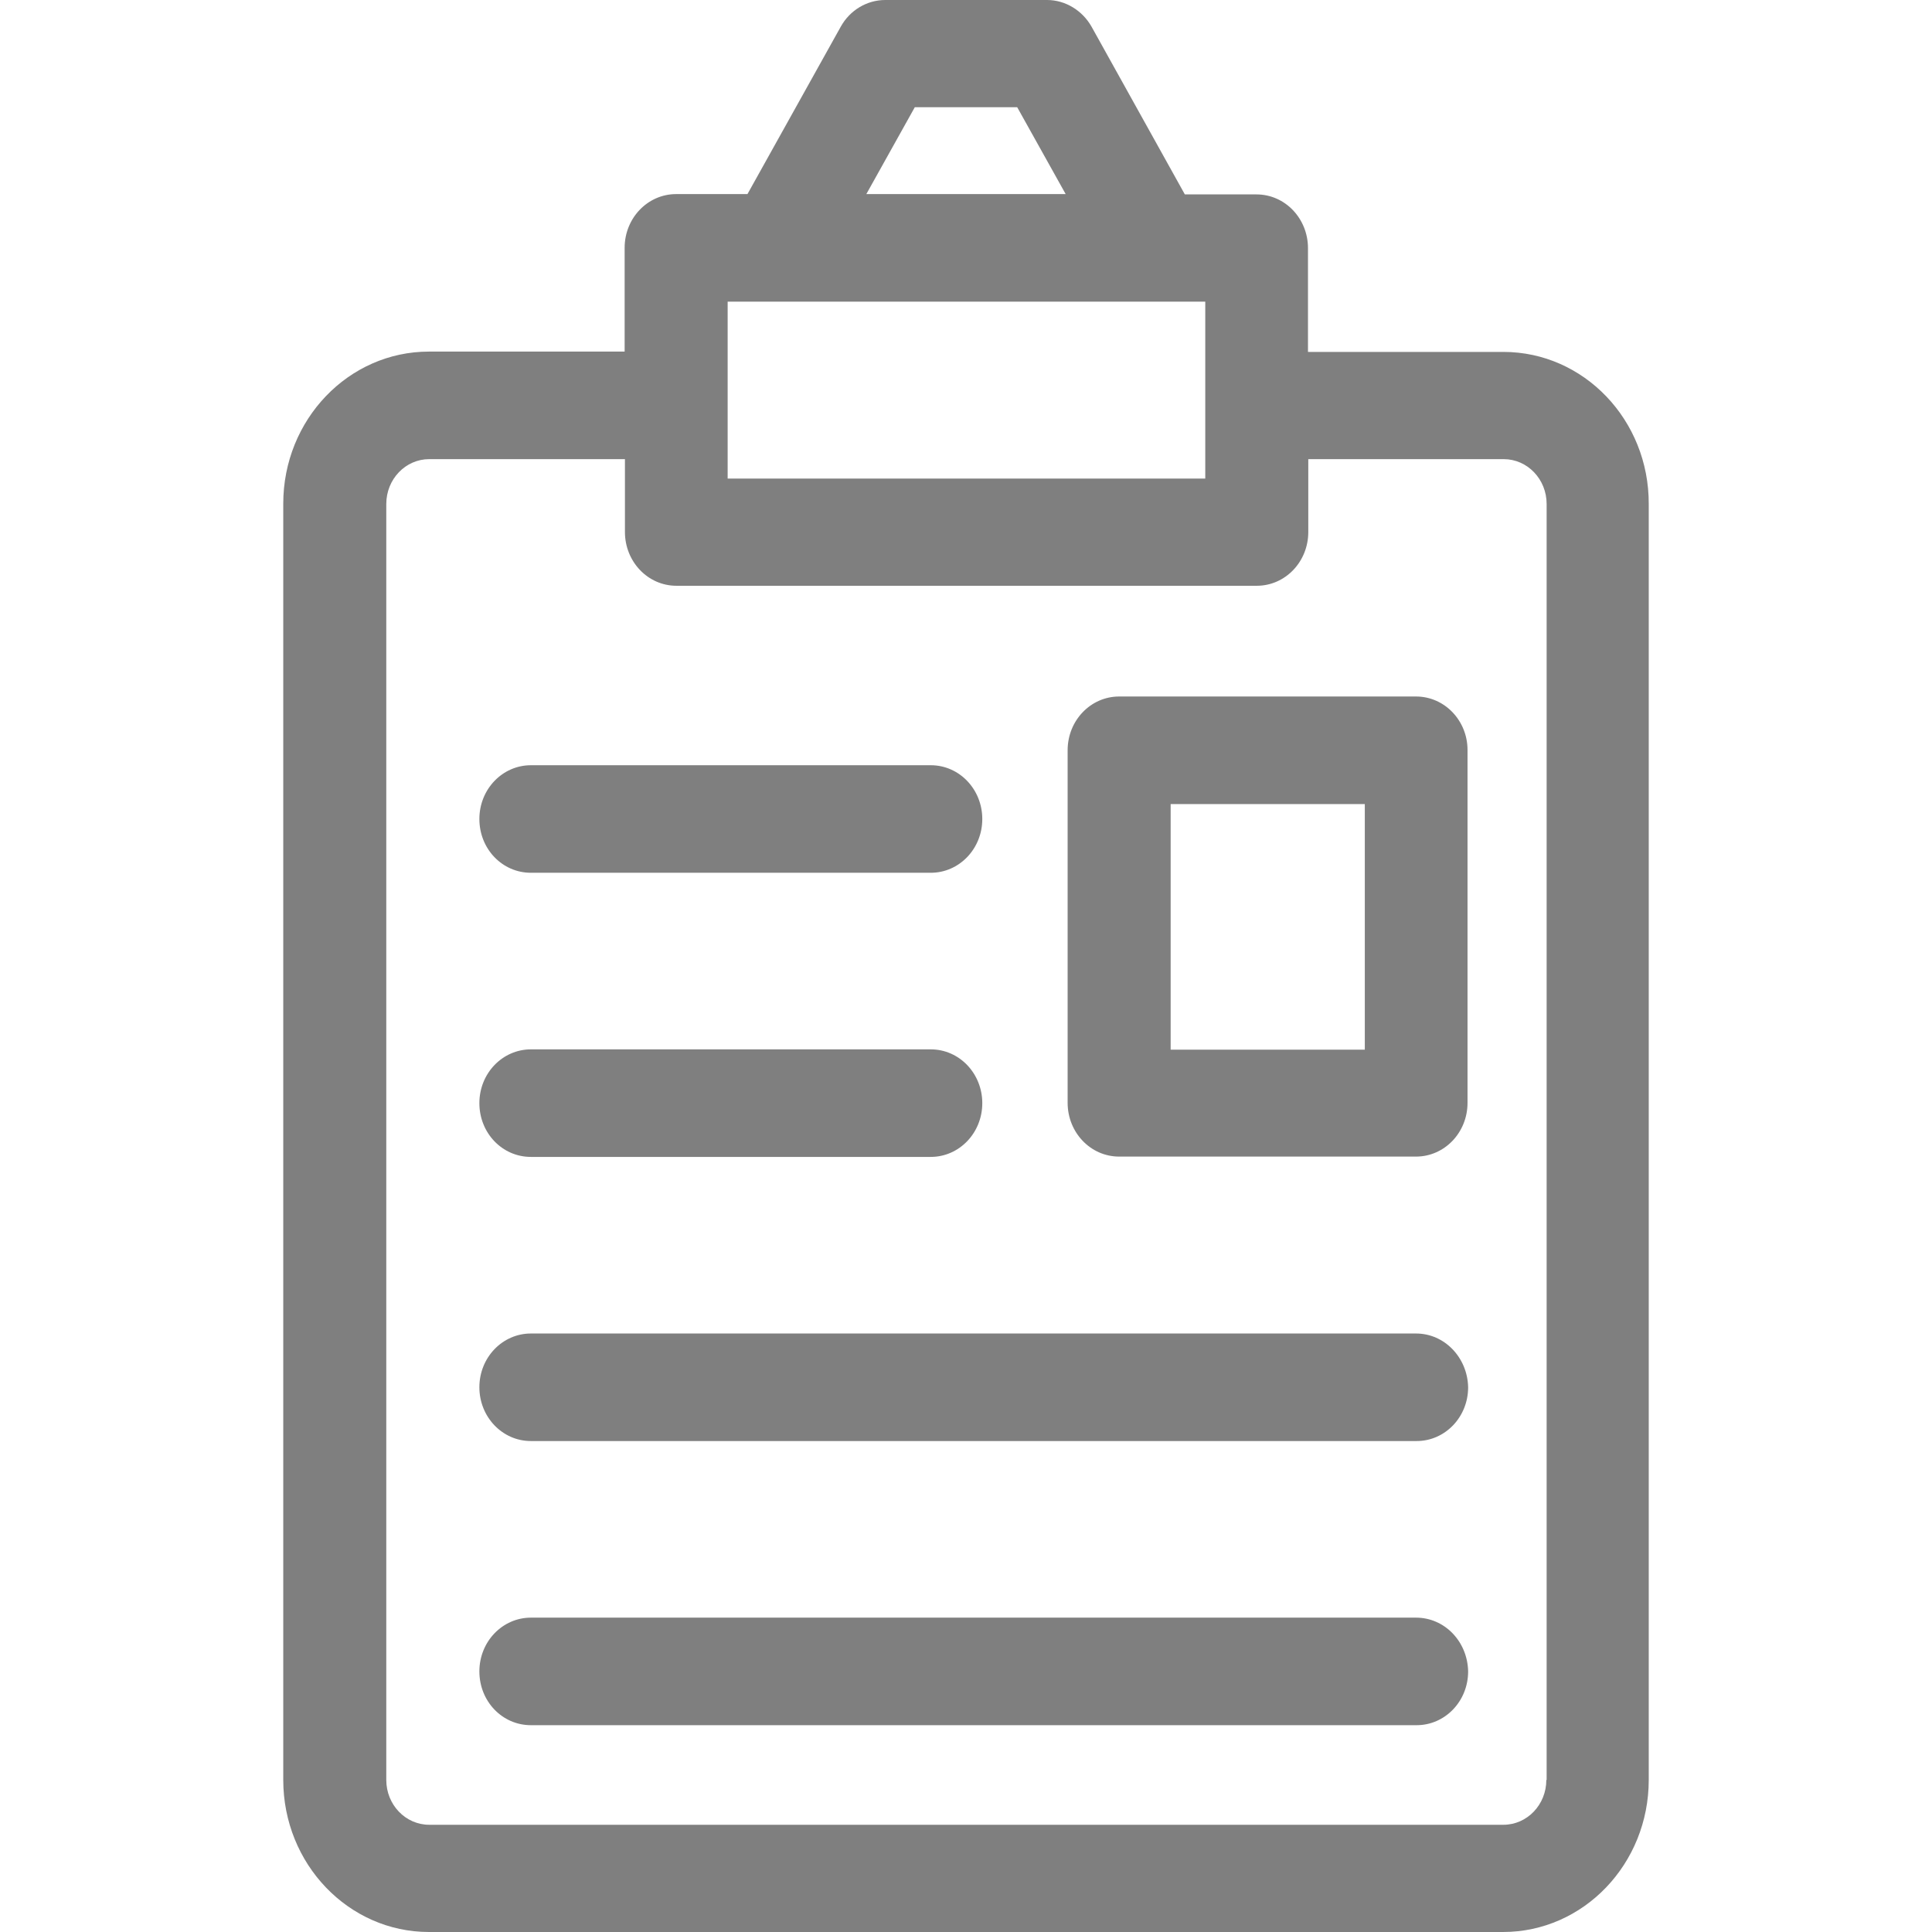
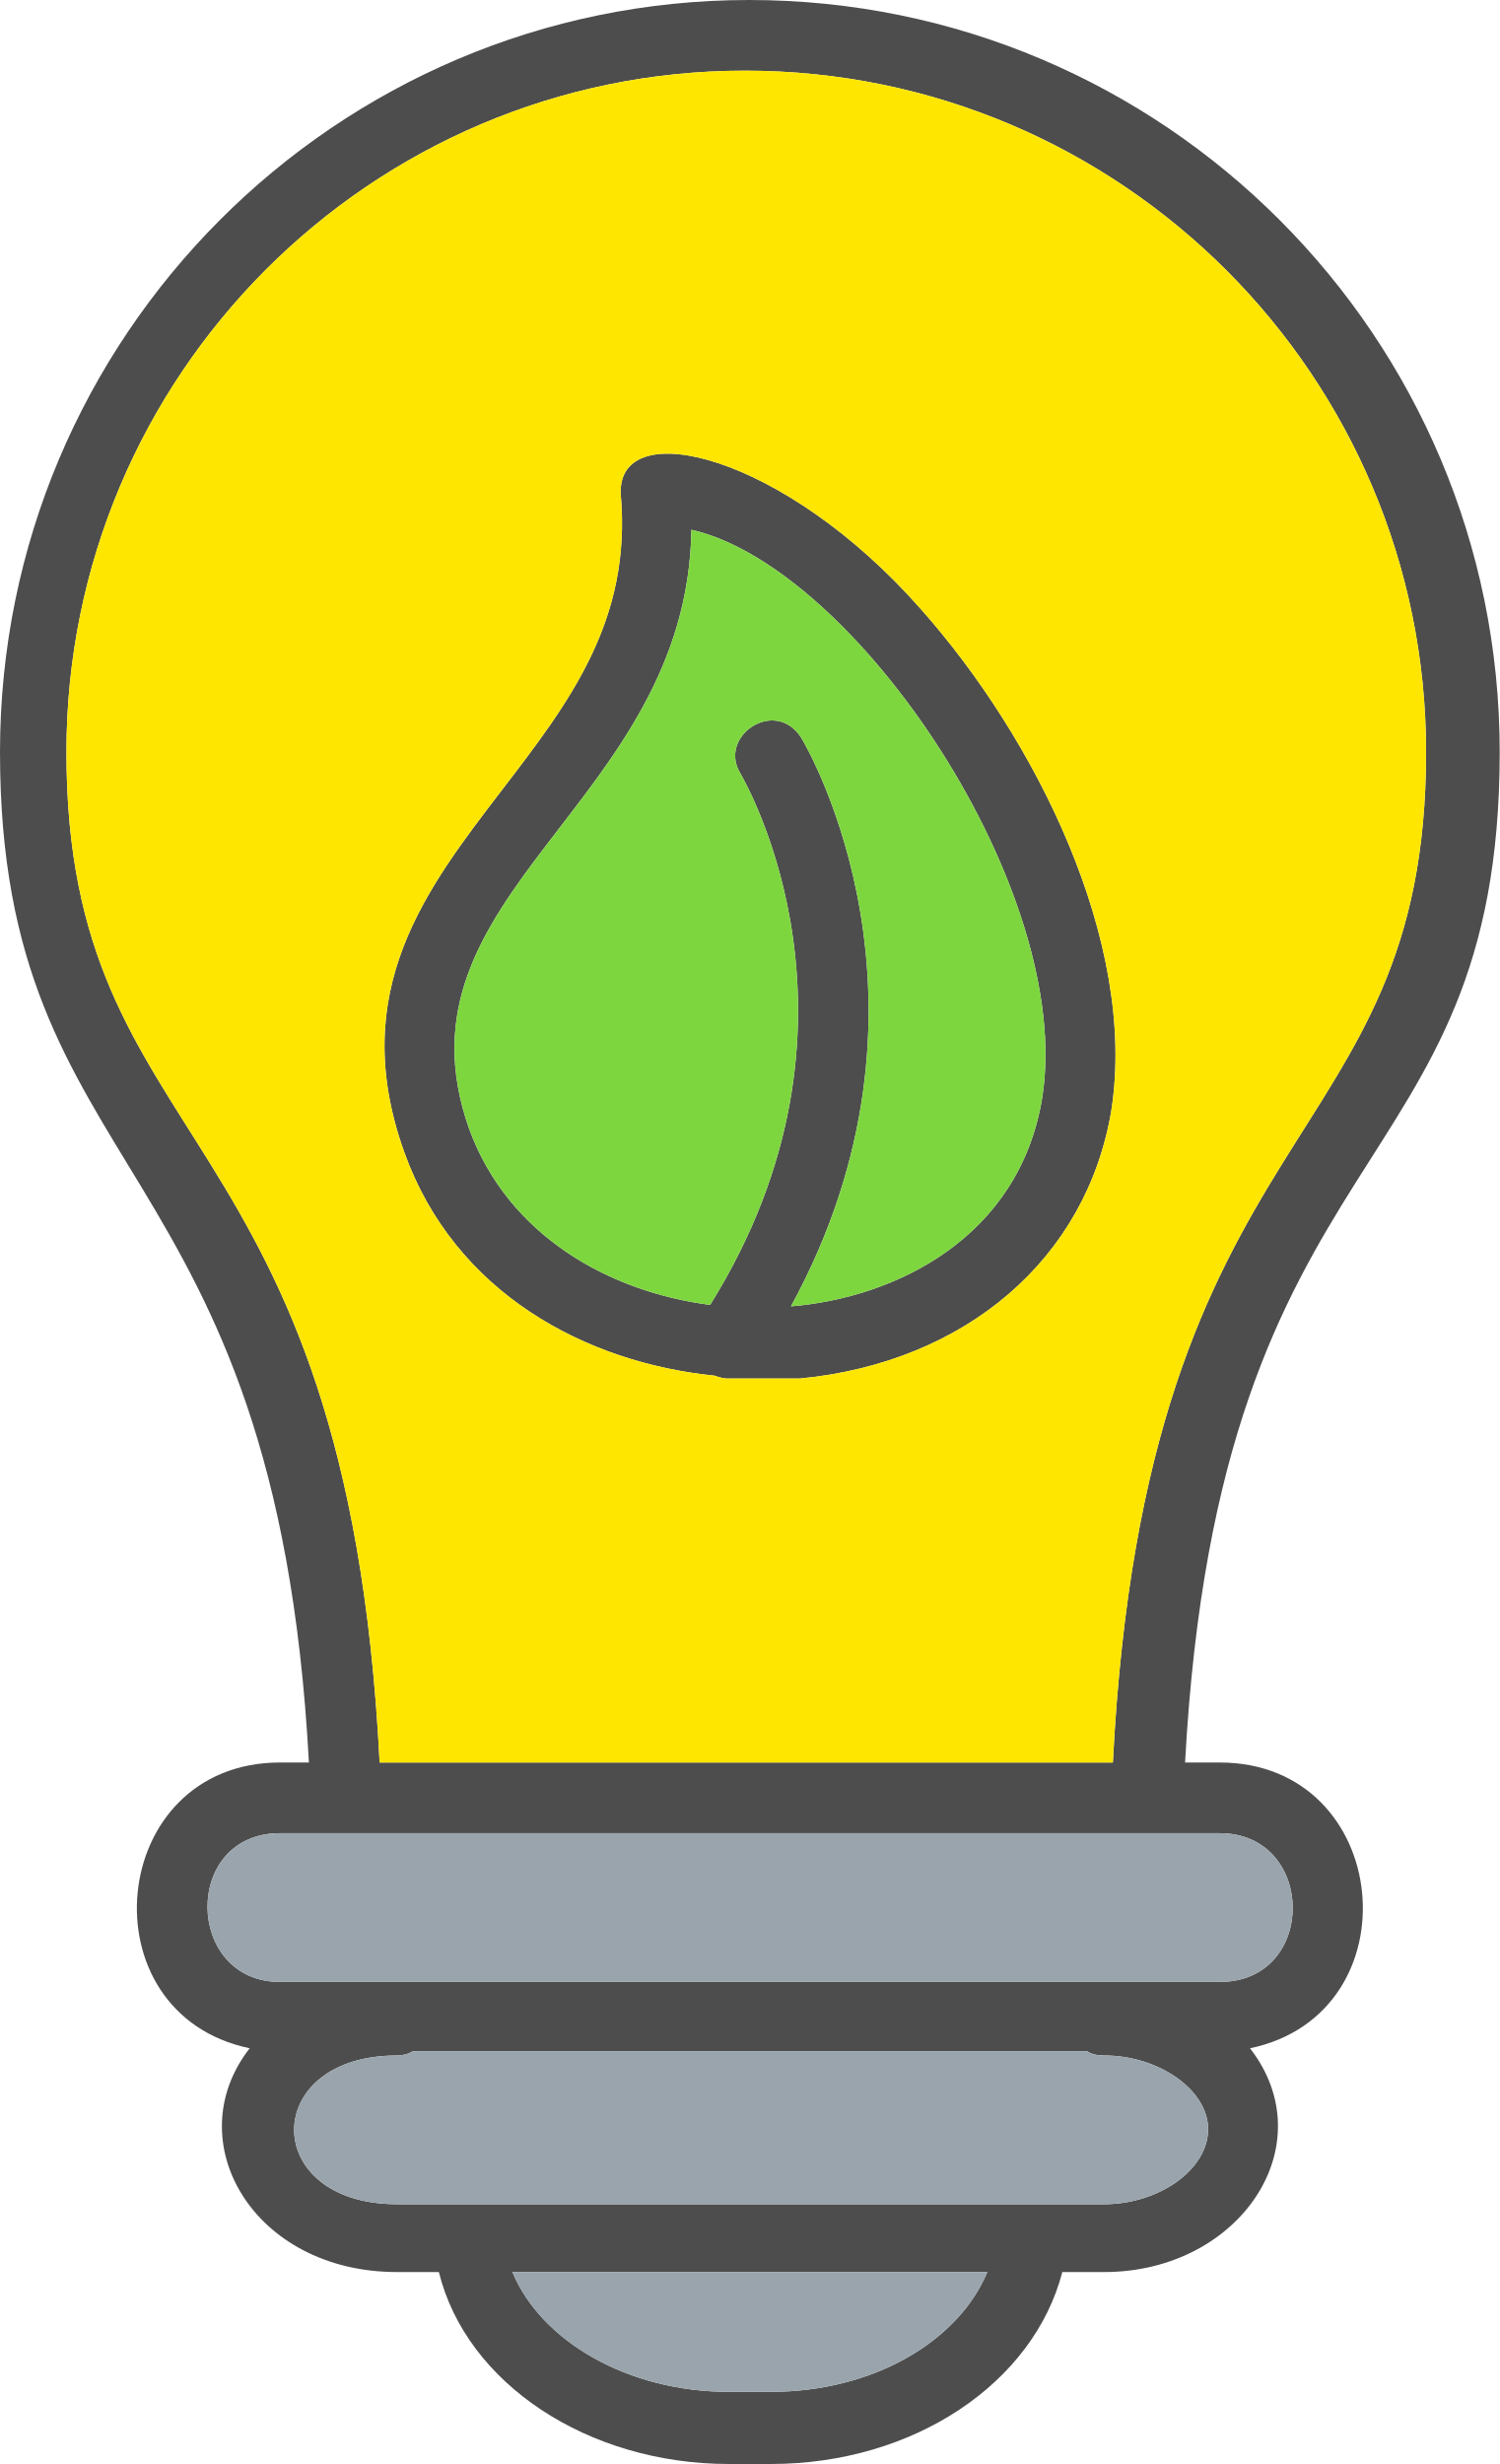
- <svg xmlns="http://www.w3.org/2000/svg" viewBox="0 0 50 50" width="50" height="50">
-   <defs>
-     <style>
-       .cls-1 { fill: #000; opacity: 0.5; }
-     </style>
-   </defs>
-   <g id="SVGRepo_iconCarrier" transform="matrix(0.122019, 0, 0, 0.127378, 1.236663, 0)" class="cls-1">
-     <g>
-       <g>
-         <path d="M 308.723 71.499 L 267.285 71.499 L 267.285 50.424 C 267.285 44.412 262.437 39.499 256.36 39.499 L 241.168 39.499 L 221.386 5.43 C 219.447 2.133 215.826 0 211.948 0 L 177.621 0 C 173.742 0 170.122 2.069 168.183 5.43 L 148.401 39.434 L 133.274 39.434 C 127.262 39.434 122.349 44.283 122.349 50.359 L 122.349 71.434 L 80.844 71.434 C 63.777 71.434 49.943 85.268 49.943 102.335 L 49.943 361.632 C 49.943 378.699 63.777 392.533 80.844 392.533 L 308.658 392.533 C 325.725 392.533 339.559 378.699 339.559 361.632 L 339.559 102.4 C 339.624 85.333 325.79 71.499 308.723 71.499 Z M 183.891 21.786 L 205.612 21.786 L 215.891 39.434 L 173.612 39.434 L 183.891 21.786 Z M 144.198 61.285 L 245.499 61.285 L 245.499 97.228 L 144.198 97.228 L 144.198 61.285 Z M 317.903 361.632 L 317.838 361.632 C 317.838 366.674 313.765 370.747 308.723 370.747 L 80.909 370.747 C 75.867 370.747 71.794 366.674 71.794 361.632 L 71.794 102.4 C 71.794 97.358 75.867 93.285 80.909 93.285 L 122.412 93.285 L 122.412 108.089 C 122.412 114.101 127.261 119.014 133.337 119.014 L 256.424 119.014 C 262.436 119.014 267.349 114.166 267.349 108.089 L 267.349 93.285 L 308.787 93.285 C 313.829 93.285 317.902 97.358 317.902 102.4 L 317.902 361.632 L 317.903 361.632 Z" />
-       </g>
-     </g>
-     <g>
-       <g>
-         <path d="M290.198,141.511h-62.966c-6.012,0-10.925,4.848-10.925,10.925v71.628c0,6.012,4.849,10.925,10.925,10.925h62.966 c6.012,0,10.925-4.848,10.925-10.925v-71.693C301.123,146.424,296.275,141.511,290.198,141.511z M279.337,213.269h-41.18v-49.907 h41.18V213.269z" />
-       </g>
-     </g>
-     <g>
-       <g>
-         <path d="M187.281,155.475h-84.816c-6.012,0-10.925,4.849-10.925,10.925c0,6.077,4.849,10.925,10.925,10.925h84.816 c6.012,0,10.925-4.849,10.925-10.925C198.206,160.388,193.357,155.475,187.281,155.475z" />
-       </g>
-     </g>
-     <g>
-       <g>
-         <path d="M187.281,213.204h-84.816c-6.012,0-10.925,4.849-10.925,10.925c0,6.077,4.849,10.925,10.925,10.925h84.816 c6.012,0,10.925-4.849,10.925-10.925C198.206,218.117,193.357,213.204,187.281,213.204z" />
-       </g>
-     </g>
-     <g>
-       <g>
-         <path d="M290.198,270.933H102.465c-6.012,0-10.925,4.848-10.925,10.925c0,6.012,4.849,10.925,10.925,10.925h187.863 c6.012,0,10.925-4.849,10.925-10.925C301.123,275.846,296.275,270.933,290.198,270.933z" />
-       </g>
-     </g>
-     <g>
-       <g>
-         <path d="M290.198,328.663H102.465c-6.012,0-10.925,4.849-10.925,10.925s4.849,10.925,10.925,10.925h187.863 c6.012,0,10.925-4.848,10.925-10.925C301.123,333.511,296.275,328.663,290.198,328.663z" />
-       </g>
-     </g>
-   </g>
+ <svg xmlns="http://www.w3.org/2000/svg" viewBox="9.783 0 30.434 50" width="30.434" height="50">
+   <path class="fil2" d="M 31.839 41.622 L 18.161 41.622 C 18.073 41.682 17.955 41.71 17.839 41.71 C 15.056 41.71 15.056 44.729 17.839 44.729 C 22.584 44.729 27.416 44.729 32.191 44.729 C 33.304 44.729 34.3 44.025 34.3 43.205 C 34.3 42.414 33.304 41.71 32.191 41.71 C 32.045 41.71 31.927 41.682 31.839 41.622 Z M 24.546 27.974 C 24.458 27.974 24.37 27.944 24.282 27.915 C 21.675 27.651 19.011 26.245 17.985 23.375 C 16.812 20.094 18.453 18.014 19.977 16.021 C 21.323 14.265 22.613 12.595 22.379 10.018 C 22.32 8.406 25.688 9.198 28.471 12.361 C 30.785 14.967 32.865 19.098 32.337 22.525 C 31.839 25.541 29.379 27.651 26.01 27.974 L 24.546 27.974 Z M 24.194 26.479 C 27.739 20.796 24.928 15.905 24.81 15.699 C 24.342 14.939 25.512 14.147 26.04 14.967 C 26.186 15.201 29.175 20.386 25.834 26.509 C 27.973 26.333 30.463 25.103 30.931 22.29 C 31.605 18.102 27.153 11.51 23.814 10.75 C 23.726 16.345 17.604 18.102 19.303 22.906 C 20.093 25.073 22.144 26.215 24.194 26.479 Z M 32.367 35.765 C 33.041 22.466 38.723 23.521 38.723 15.261 C 38.723 7.645 32.543 1.434 24.898 1.434 C 17.311 1.434 11.131 7.616 11.131 15.261 C 11.131 23.521 16.812 22.466 17.487 35.765 L 32.367 35.765 Z M 16.052 35.765 C 15.378 23.229 9.783 24.049 9.783 15.261 C 9.783 6.825 16.608 0 24.986 0 C 33.392 0 40.217 6.825 40.217 15.261 C 40.217 24.165 34.534 22.847 33.832 35.765 L 34.534 35.765 C 38.05 35.765 38.519 40.862 35.15 41.564 C 36.672 43.527 34.944 46.105 32.191 46.105 L 31.341 46.105 C 30.755 48.36 28.325 50 25.424 50 L 24.576 50 C 21.705 50 19.245 48.36 18.689 46.105 L 17.839 46.105 C 14.91 46.105 13.386 43.439 14.85 41.564 C 11.481 40.862 11.951 35.765 15.466 35.765 L 16.052 35.765 Z M 20.181 46.105 C 20.767 47.511 22.525 48.536 24.576 48.536 L 25.424 48.536 C 27.504 48.536 29.233 47.511 29.819 46.105 L 20.181 46.105 Z M 15.466 37.199 C 13.474 37.199 13.532 40.218 15.466 40.218 L 34.534 40.218 C 36.526 40.218 36.496 37.199 34.534 37.199 L 15.466 37.199 Z" style="fill: rgb(77, 77, 77);" transform="matrix(1, 0, 0, 1, 0, 3.552713678800501e-15)" />
+   <path class="fil3" d="M 31.839 41.622 L 18.161 41.622 C 18.073 41.682 17.955 41.71 17.839 41.71 C 15.056 41.71 15.056 44.729 17.839 44.729 C 22.584 44.729 27.416 44.729 32.191 44.729 C 33.304 44.729 34.3 44.025 34.3 43.205 C 34.3 42.414 33.304 41.71 32.191 41.71 C 32.045 41.71 31.927 41.682 31.839 41.622 Z" style="fill: rgb(153, 164, 172);" transform="matrix(1, 0, 0, 1, 0, 3.552713678800501e-15)" />
+   <path class="fil3" d="M 29.819 46.105 L 20.181 46.105 C 20.767 47.511 22.525 48.536 24.576 48.536 L 25.424 48.536 C 27.504 48.536 29.233 47.511 29.819 46.105 Z" style="fill: rgb(153, 164, 172);" transform="matrix(1, 0, 0, 1, 0, 3.552713678800501e-15)" />
+   <path class="fil3" d="M 15.466 40.218 L 34.534 40.218 C 36.526 40.218 36.496 37.199 34.534 37.199 L 15.466 37.199 C 13.474 37.199 13.532 40.218 15.466 40.218 Z" style="fill: rgb(153, 164, 172);" transform="matrix(1, 0, 0, 1, 0, 3.552713678800501e-15)" />
+   <path class="fil4" d="M 17.487 35.765 L 32.367 35.765 C 33.041 22.466 38.723 23.521 38.723 15.261 C 38.723 7.645 32.543 1.434 24.898 1.434 C 17.311 1.434 11.131 7.616 11.131 15.261 C 11.131 23.521 16.812 22.466 17.487 35.765 Z M 24.546 27.974 C 24.458 27.974 24.37 27.944 24.282 27.915 C 21.675 27.651 19.011 26.245 17.985 23.375 C 16.812 20.094 18.453 18.014 19.977 16.021 C 21.323 14.265 22.613 12.595 22.379 10.018 C 22.32 8.406 25.688 9.198 28.471 12.361 C 30.785 14.967 32.865 19.098 32.337 22.525 C 31.839 25.541 29.379 27.651 26.01 27.974 L 24.546 27.974 Z" style="fill: rgb(255, 230, 0);" transform="matrix(1, 0, 0, 1, 0, 3.552713678800501e-15)" />
+   <path class="fil5" d="M 25.834 26.509 C 27.973 26.333 30.463 25.103 30.931 22.29 C 31.605 18.102 27.153 11.51 23.814 10.75 C 23.726 16.345 17.604 18.102 19.303 22.906 C 20.093 25.073 22.144 26.215 24.194 26.479 C 27.739 20.796 24.928 15.905 24.81 15.699 C 24.342 14.939 25.512 14.147 26.04 14.967 C 26.186 15.201 29.175 20.386 25.834 26.509 Z" style="fill: rgb(126, 214, 63);" transform="matrix(1, 0, 0, 1, 0, 3.552713678800501e-15)" />
</svg>
